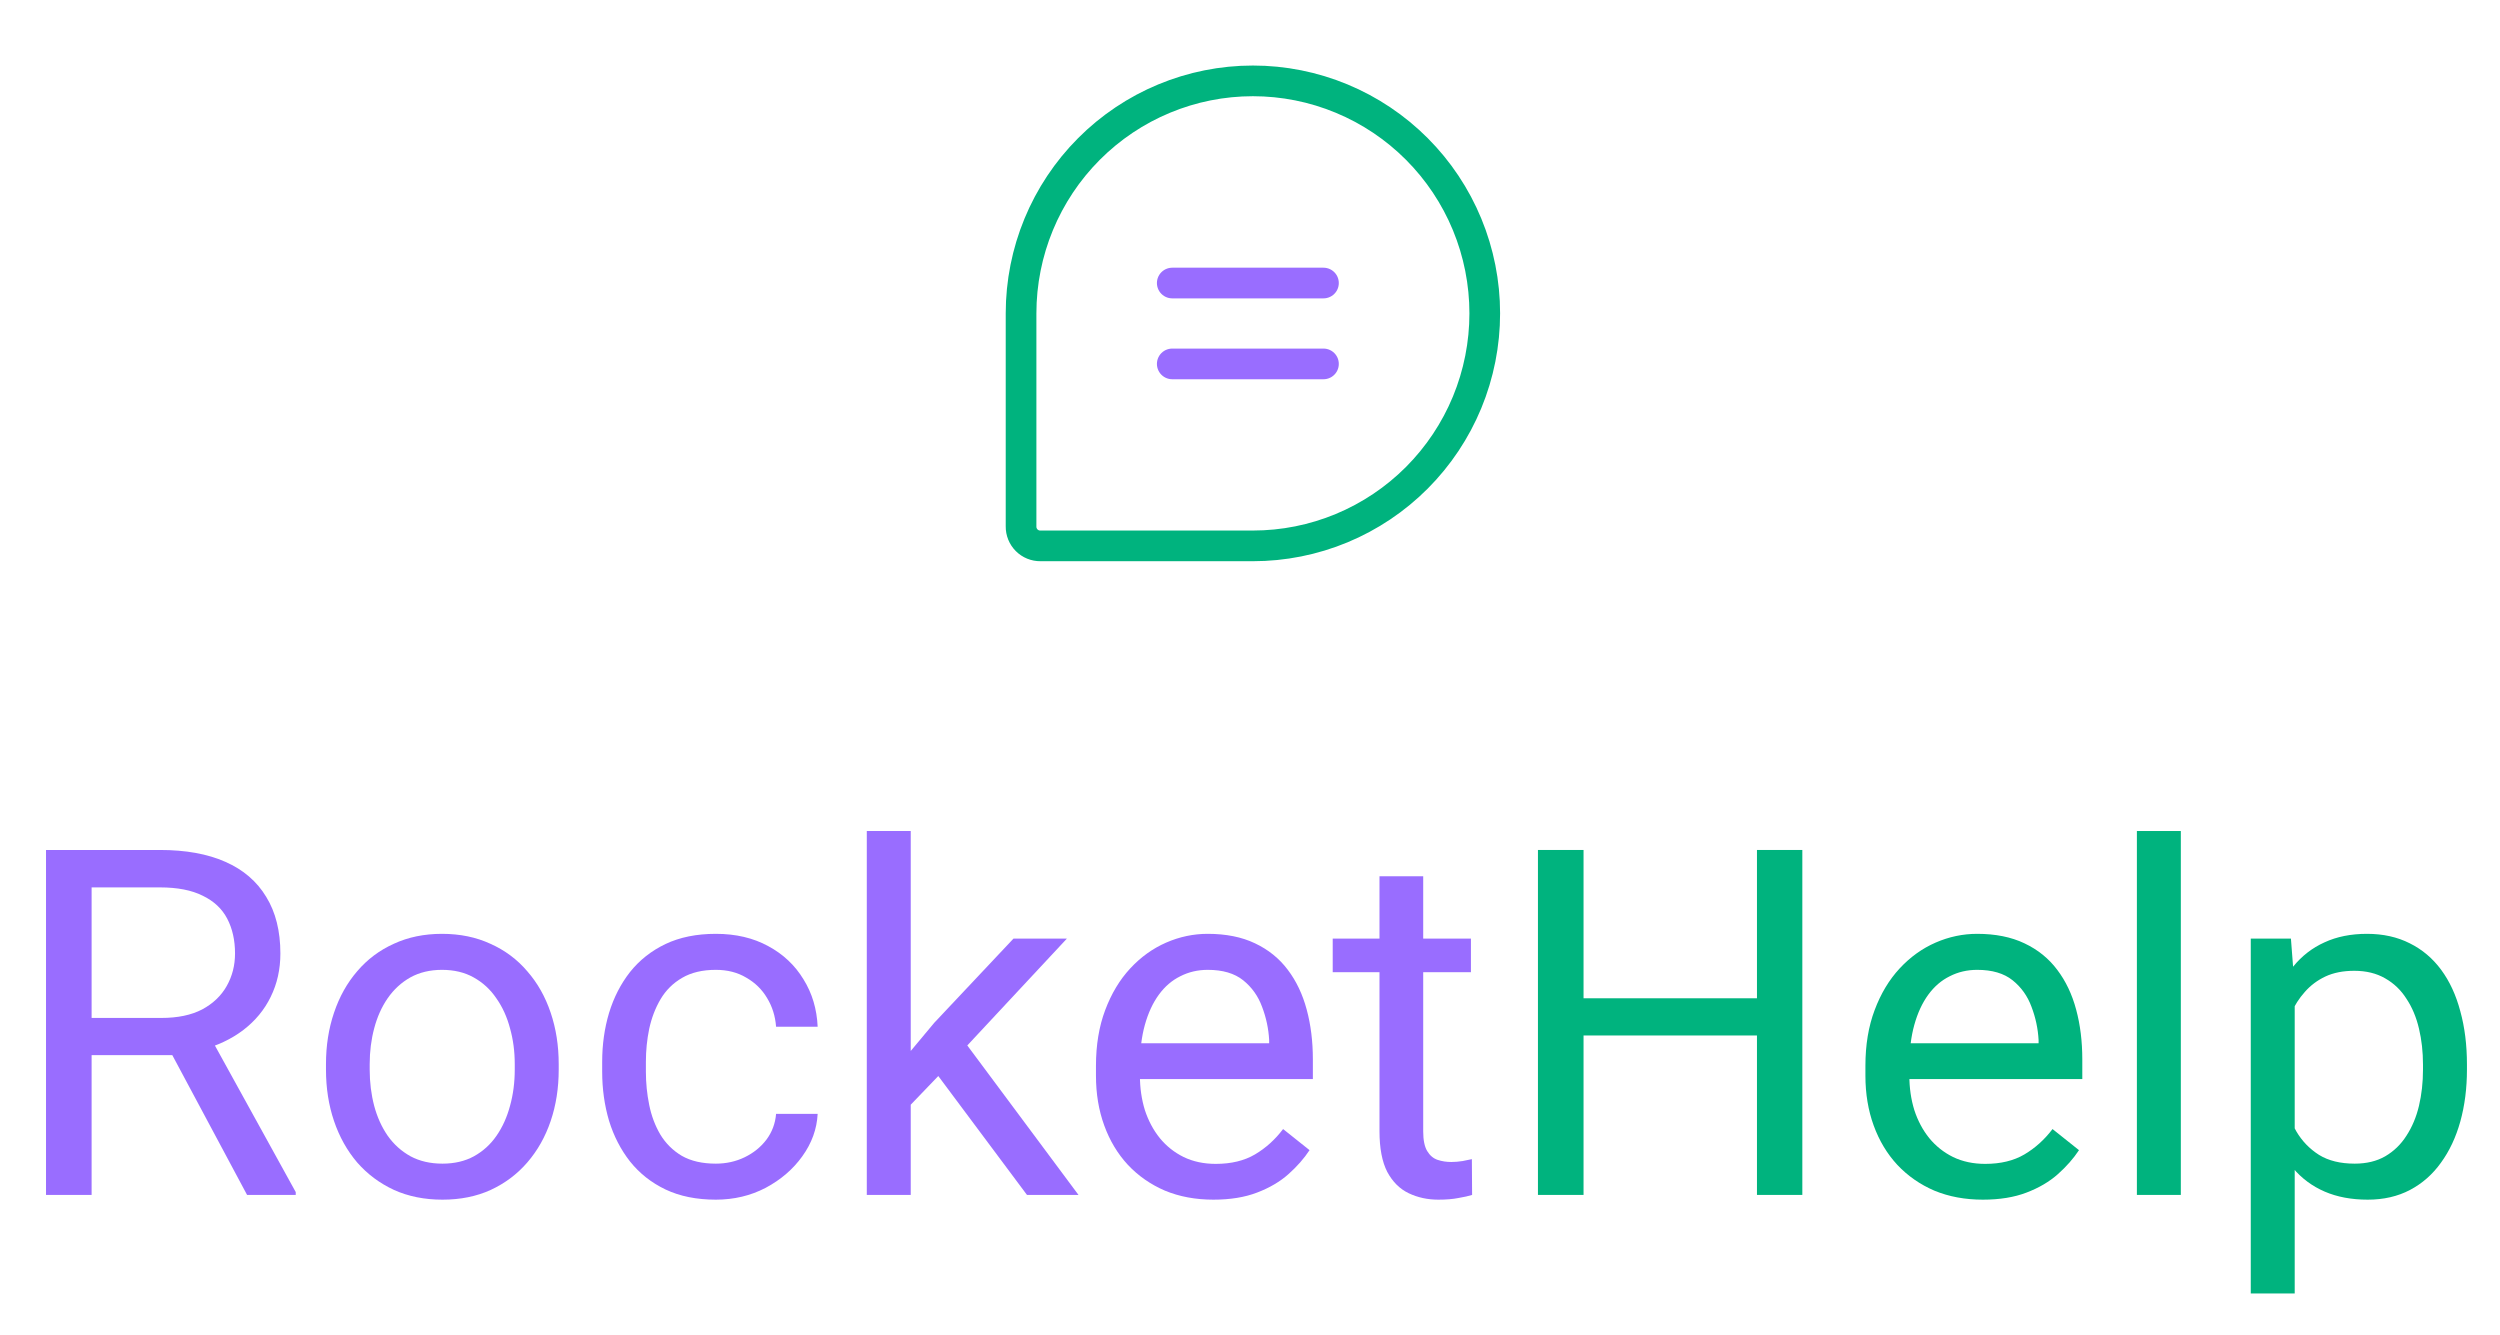
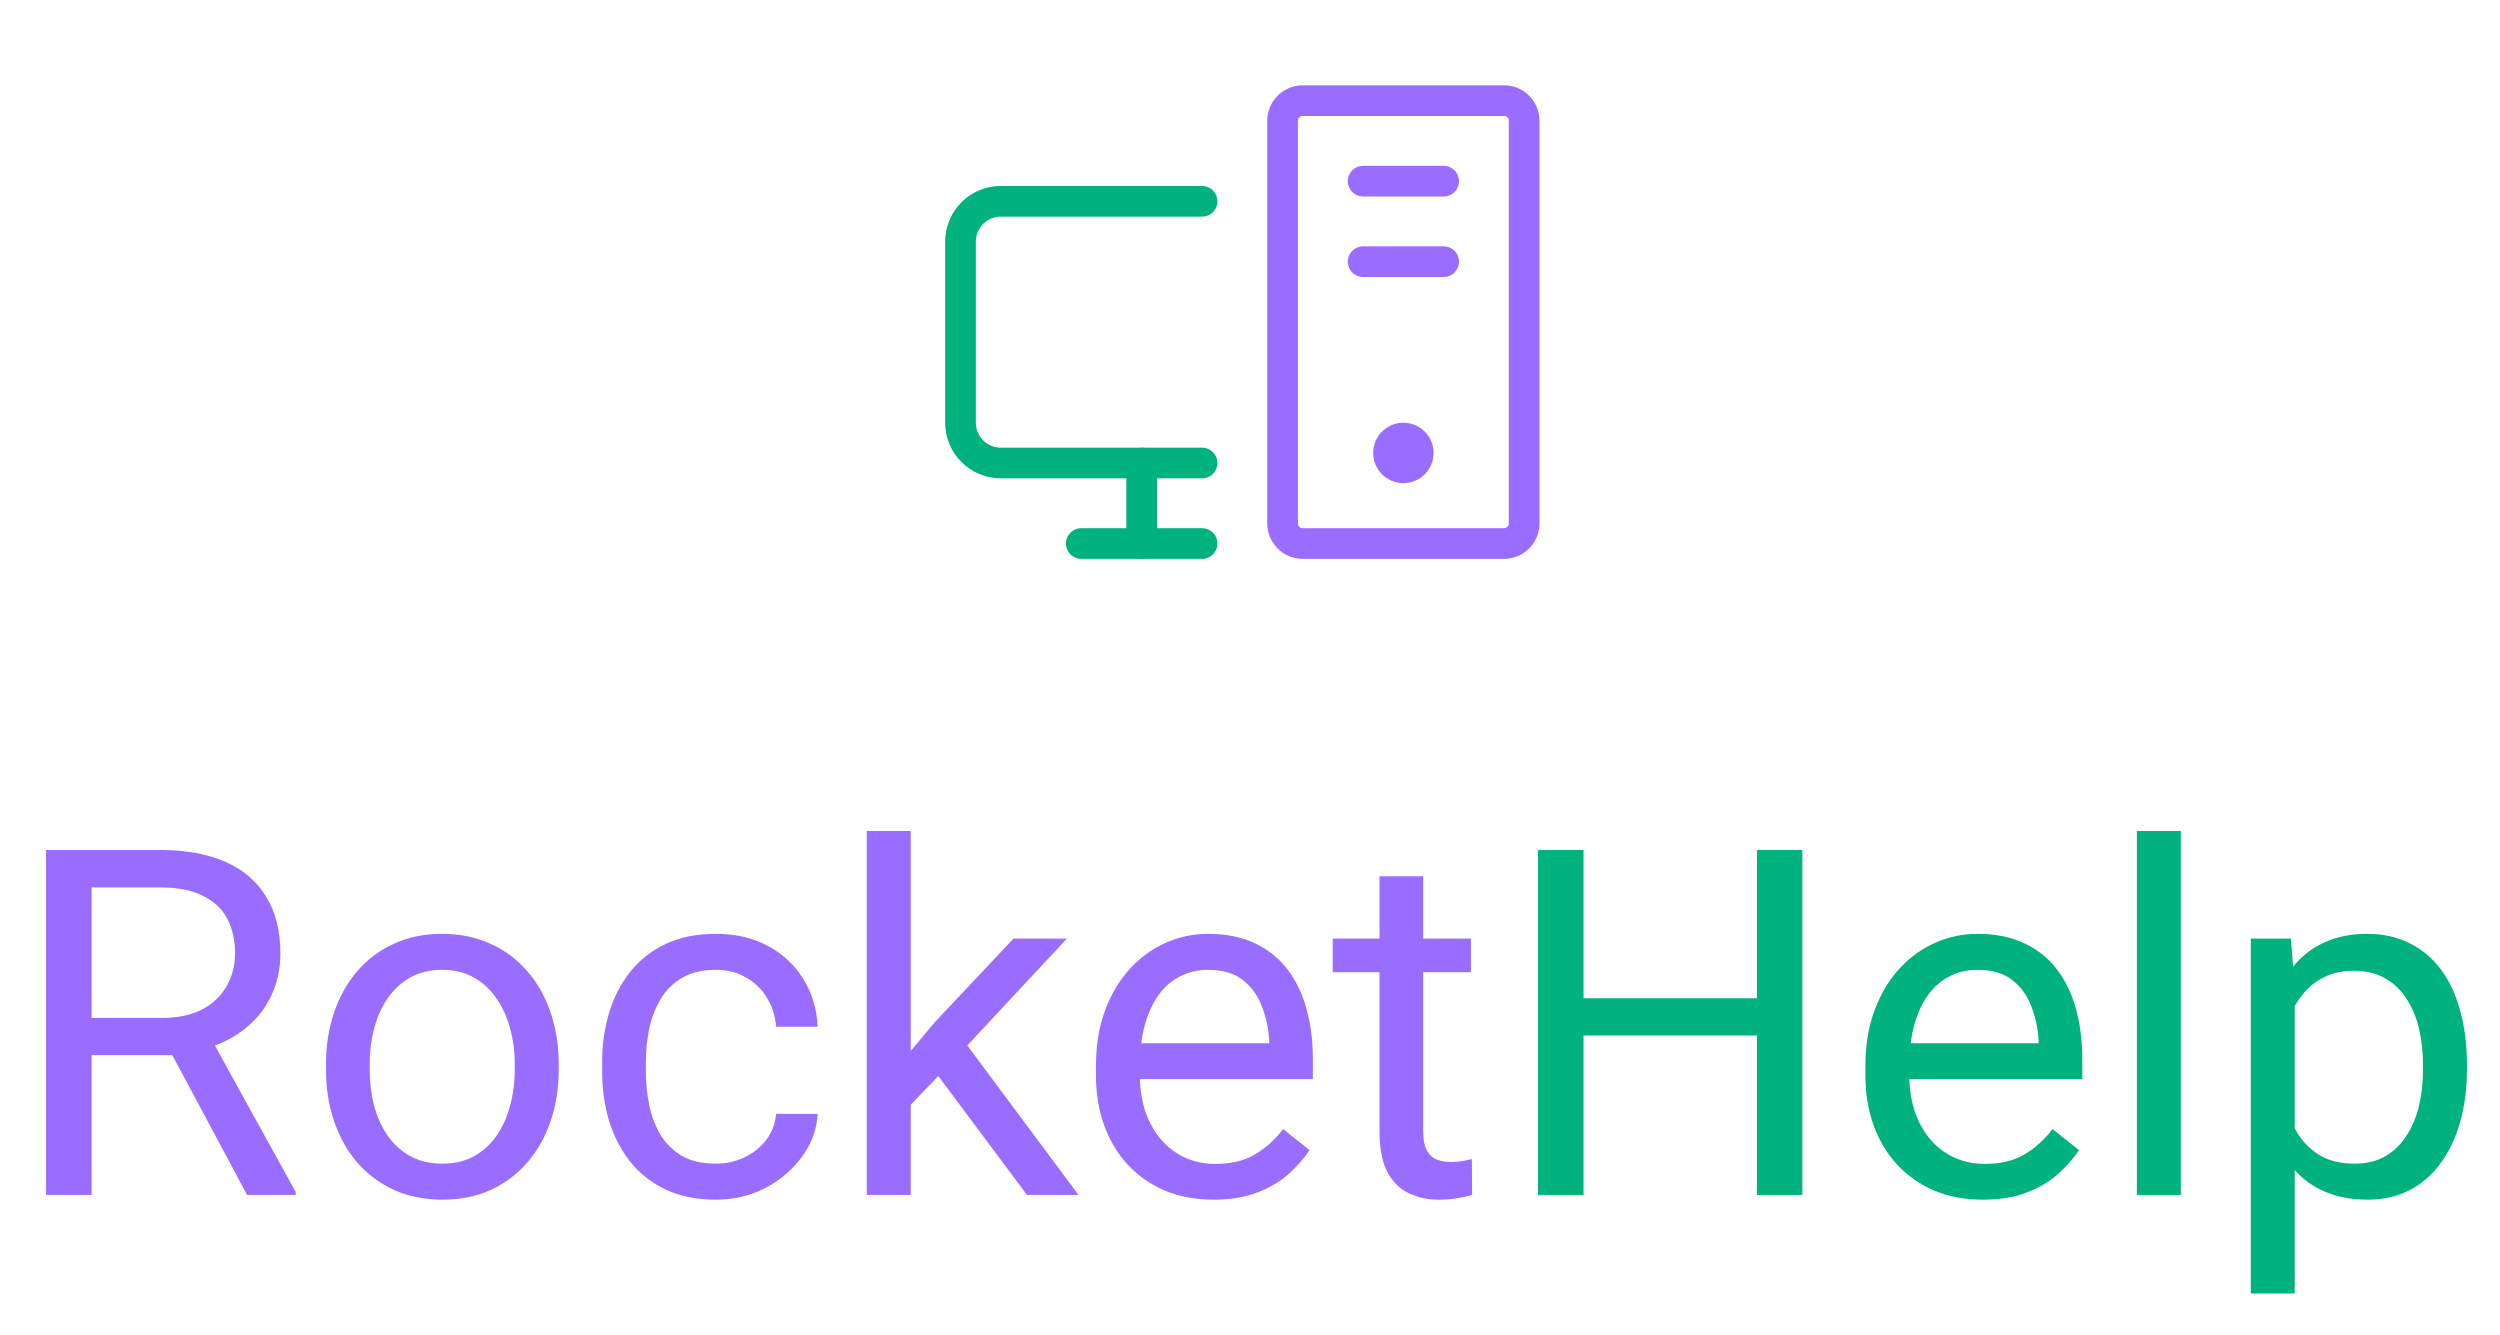
<svg xmlns="http://www.w3.org/2000/svg" width="163" height="87" viewBox="0 0 163 87" fill="none">
-   <path d="M81.689 35.591H67.838C67.671 35.593 67.505 35.562 67.351 35.499C67.196 35.436 67.056 35.343 66.938 35.224C66.82 35.106 66.727 34.965 66.664 34.81C66.602 34.655 66.57 34.489 66.573 34.322V20.432C66.573 16.411 68.165 12.556 71 9.713C73.835 6.87 77.68 5.273 81.689 5.273V5.273C83.675 5.273 85.64 5.665 87.474 6.427C89.308 7.188 90.975 8.305 92.379 9.713C93.782 11.12 94.896 12.791 95.656 14.631C96.415 16.47 96.806 18.441 96.806 20.432V20.432C96.806 22.422 96.415 24.394 95.656 26.233C94.896 28.072 93.782 29.743 92.379 31.151C90.975 32.559 89.308 33.675 87.474 34.437C85.64 35.199 83.675 35.591 81.689 35.591V35.591Z" stroke="#00B37E" stroke-width="2" stroke-linecap="round" stroke-linejoin="round" />
-   <path d="M76.431 18.454H86.29" stroke="#996DFF" stroke-width="2" stroke-linecap="round" stroke-linejoin="round" />
-   <path d="M76.431 23.727H86.29" stroke="#996DFF" stroke-width="2" stroke-linecap="round" stroke-linejoin="round" />
+   <path d="M78.375 30.188H65.25C64.554 30.188 63.886 29.911 63.394 29.419C62.902 28.926 62.625 28.259 62.625 27.562V15.75C62.625 15.054 62.902 14.386 63.394 13.894C63.886 13.402 64.554 13.125 65.25 13.125H78.375" stroke="#00B37E" stroke-width="2" stroke-linecap="round" stroke-linejoin="round" />
+   <path d="M78.375 35.438H70.5" stroke="#00B37E" stroke-width="2" stroke-linecap="round" stroke-linejoin="round" />
+   <path d="M94.125 11.812H88.875" stroke="#996DFF" stroke-width="2" stroke-linecap="round" stroke-linejoin="round" />
+   <path d="M94.125 17.062H88.875" stroke="#996DFF" stroke-width="2" stroke-linecap="round" stroke-linejoin="round" />
+   <path d="M98.062 6.562H84.938C84.213 6.562 83.625 7.15 83.625 7.875V34.125C83.625 34.85 84.213 35.438 84.938 35.438H98.062C98.787 35.438 99.375 34.85 99.375 34.125V7.875C99.375 7.15 98.787 6.562 98.062 6.562Z" stroke="#996DFF" stroke-width="2" stroke-linecap="round" stroke-linejoin="round" />
+   <path d="M74.438 30.188V35.438" stroke="#00B37E" stroke-width="2" stroke-linecap="round" stroke-linejoin="round" />
+   <path d="M91.5 31.5C92.587 31.5 93.469 30.619 93.469 29.531C93.469 28.444 92.587 27.562 91.5 27.562C90.413 27.562 89.531 28.444 89.531 29.531C89.531 30.619 90.413 31.5 91.5 31.5Z" fill="#996DFF" />
  <path d="M3 55.418H10.425C12.109 55.418 13.531 55.675 14.692 56.19C15.863 56.705 16.751 57.467 17.357 58.476C17.973 59.475 18.281 60.706 18.281 62.168C18.281 63.198 18.071 64.14 17.65 64.995C17.239 65.84 16.643 66.56 15.863 67.158C15.092 67.745 14.168 68.182 13.09 68.471L12.258 68.795H5.28L5.249 66.37H10.517C11.585 66.37 12.474 66.184 13.182 65.814C13.891 65.433 14.425 64.923 14.784 64.284C15.144 63.646 15.324 62.941 15.324 62.168C15.324 61.303 15.154 60.546 14.815 59.897C14.476 59.249 13.942 58.749 13.213 58.399C12.494 58.038 11.565 57.858 10.425 57.858H5.973V77.909H3V55.418ZM16.109 77.909L10.656 67.714L13.752 67.698L19.282 77.724V77.909H16.109Z" fill="#996DFF" />
  <path d="M21.254 69.737V69.382C21.254 68.177 21.429 67.06 21.778 66.03C22.127 64.99 22.63 64.089 23.288 63.327C23.945 62.554 24.741 61.957 25.675 61.535C26.61 61.102 27.657 60.886 28.818 60.886C29.989 60.886 31.041 61.102 31.976 61.535C32.921 61.957 33.722 62.554 34.379 63.327C35.047 64.089 35.555 64.99 35.904 66.03C36.253 67.06 36.428 68.177 36.428 69.382V69.737C36.428 70.942 36.253 72.06 35.904 73.09C35.555 74.119 35.047 75.02 34.379 75.793C33.722 76.555 32.926 77.152 31.991 77.585C31.067 78.007 30.02 78.218 28.849 78.218C27.678 78.218 26.625 78.007 25.691 77.585C24.756 77.152 23.955 76.555 23.288 75.793C22.63 75.02 22.127 74.119 21.778 73.09C21.429 72.06 21.254 70.942 21.254 69.737ZM24.104 69.382V69.737C24.104 70.572 24.202 71.359 24.397 72.101C24.592 72.832 24.885 73.481 25.275 74.047C25.675 74.614 26.174 75.062 26.769 75.391C27.365 75.71 28.058 75.87 28.849 75.87C29.629 75.87 30.312 75.71 30.898 75.391C31.493 75.062 31.986 74.614 32.376 74.047C32.767 73.481 33.059 72.832 33.254 72.101C33.46 71.359 33.562 70.572 33.562 69.737V69.382C33.562 68.558 33.46 67.781 33.254 67.049C33.059 66.308 32.761 65.654 32.361 65.088C31.971 64.511 31.478 64.058 30.882 63.728C30.297 63.399 29.609 63.234 28.818 63.234C28.037 63.234 27.349 63.399 26.754 63.728C26.168 64.058 25.675 64.511 25.275 65.088C24.885 65.654 24.592 66.308 24.397 67.049C24.202 67.781 24.104 68.558 24.104 69.382Z" fill="#996DFF" />
  <path d="M46.672 75.87C47.349 75.87 47.976 75.731 48.551 75.453C49.126 75.175 49.599 74.794 49.968 74.31C50.338 73.816 50.548 73.254 50.6 72.626H53.311C53.26 73.615 52.926 74.536 52.31 75.391C51.704 76.236 50.908 76.921 49.922 77.446C48.936 77.961 47.853 78.218 46.672 78.218C45.419 78.218 44.325 77.997 43.391 77.554C42.466 77.111 41.696 76.503 41.08 75.731C40.474 74.959 40.017 74.073 39.709 73.074C39.411 72.065 39.262 70.999 39.262 69.876V69.228C39.262 68.105 39.411 67.044 39.709 66.046C40.017 65.036 40.474 64.145 41.08 63.373C41.696 62.601 42.466 61.993 43.391 61.55C44.325 61.107 45.419 60.886 46.672 60.886C47.976 60.886 49.116 61.154 50.092 61.689C51.067 62.215 51.832 62.935 52.387 63.852C52.952 64.758 53.26 65.788 53.311 66.941H50.6C50.548 66.251 50.353 65.628 50.014 65.072C49.686 64.516 49.234 64.073 48.659 63.744C48.094 63.404 47.432 63.234 46.672 63.234C45.799 63.234 45.065 63.409 44.469 63.759C43.883 64.099 43.416 64.562 43.067 65.15C42.728 65.726 42.482 66.37 42.328 67.08C42.184 67.781 42.112 68.496 42.112 69.228V69.876C42.112 70.608 42.184 71.329 42.328 72.039C42.471 72.75 42.713 73.393 43.052 73.97C43.401 74.547 43.868 75.01 44.453 75.36C45.049 75.7 45.788 75.87 46.672 75.87Z" fill="#996DFF" />
  <path d="M59.38 54.182V77.909H56.515V54.182H59.38ZM69.563 61.195L62.292 68.996L58.225 73.228L57.994 70.185L60.906 66.694L66.081 61.195H69.563ZM66.959 77.909L61.013 69.938L62.492 67.389L70.318 77.909H66.959Z" fill="#996DFF" />
  <path d="M79.114 78.218C77.953 78.218 76.9 78.022 75.956 77.631C75.021 77.229 74.215 76.668 73.537 75.947C72.87 75.226 72.356 74.372 71.997 73.383C71.637 72.394 71.457 71.313 71.457 70.139V69.49C71.457 68.131 71.658 66.921 72.058 65.86C72.459 64.789 73.003 63.883 73.691 63.141C74.379 62.4 75.16 61.839 76.033 61.458C76.906 61.077 77.809 60.886 78.744 60.886C79.935 60.886 80.962 61.092 81.825 61.504C82.698 61.916 83.411 62.492 83.966 63.234C84.52 63.965 84.931 64.83 85.198 65.829C85.465 66.818 85.599 67.899 85.599 69.073V70.355H73.152V68.023H82.749V67.806C82.708 67.065 82.554 66.344 82.287 65.644C82.03 64.944 81.619 64.367 81.055 63.914C80.49 63.461 79.719 63.234 78.744 63.234C78.097 63.234 77.501 63.373 76.957 63.651C76.413 63.919 75.945 64.32 75.555 64.856C75.165 65.391 74.862 66.046 74.646 66.818C74.431 67.59 74.323 68.481 74.323 69.49V70.139C74.323 70.932 74.431 71.679 74.646 72.379C74.872 73.069 75.196 73.677 75.617 74.202C76.048 74.727 76.567 75.139 77.173 75.438C77.789 75.736 78.487 75.885 79.268 75.885C80.274 75.885 81.126 75.68 81.825 75.268C82.523 74.856 83.134 74.305 83.658 73.615L85.383 74.99C85.024 75.535 84.567 76.055 84.012 76.55C83.458 77.044 82.775 77.446 81.963 77.755C81.162 78.064 80.212 78.218 79.114 78.218Z" fill="#996DFF" />
  <path d="M95.904 61.195V63.389H86.893V61.195H95.904ZM89.943 57.132H92.793V73.769C92.793 74.336 92.88 74.763 93.055 75.051C93.229 75.34 93.455 75.53 93.732 75.623C94.01 75.716 94.308 75.762 94.626 75.762C94.862 75.762 95.109 75.741 95.365 75.7C95.632 75.649 95.833 75.607 95.966 75.576L95.981 77.909C95.755 77.981 95.458 78.048 95.088 78.11C94.729 78.182 94.292 78.218 93.779 78.218C93.08 78.218 92.438 78.079 91.853 77.801C91.268 77.523 90.8 77.059 90.451 76.411C90.112 75.752 89.943 74.866 89.943 73.754V57.132Z" fill="#996DFF" />
  <path d="M114.924 65.088V67.513H102.785V65.088H114.924ZM103.247 55.418V77.909H100.274V55.418H103.247ZM117.512 55.418V77.909H114.554V55.418H117.512Z" fill="#00B37E" />
  <path d="M129.281 78.218C128.12 78.218 127.068 78.022 126.123 77.631C125.188 77.229 124.382 76.668 123.704 75.947C123.037 75.226 122.523 74.372 122.164 73.383C121.805 72.394 121.625 71.313 121.625 70.139V69.49C121.625 68.131 121.825 66.921 122.226 65.86C122.626 64.789 123.17 63.883 123.858 63.141C124.547 62.4 125.327 61.839 126.2 61.458C127.073 61.077 127.977 60.886 128.911 60.886C130.102 60.886 131.129 61.092 131.992 61.504C132.865 61.916 133.579 62.492 134.133 63.234C134.688 63.965 135.099 64.83 135.366 65.829C135.633 66.818 135.766 67.899 135.766 69.073V70.355H123.319V68.023H132.916V67.806C132.875 67.065 132.721 66.344 132.454 65.644C132.197 64.944 131.787 64.367 131.222 63.914C130.657 63.461 129.887 63.234 128.911 63.234C128.264 63.234 127.668 63.373 127.124 63.651C126.58 63.919 126.113 64.32 125.722 64.856C125.332 65.391 125.029 66.046 124.814 66.818C124.598 67.59 124.49 68.481 124.49 69.49V70.139C124.49 70.932 124.598 71.679 124.814 72.379C125.039 73.069 125.363 73.677 125.784 74.202C126.215 74.727 126.734 75.139 127.34 75.438C127.956 75.736 128.654 75.885 129.435 75.885C130.441 75.885 131.294 75.68 131.992 75.268C132.69 74.856 133.301 74.305 133.825 73.615L135.55 74.99C135.191 75.535 134.734 76.055 134.179 76.55C133.625 77.044 132.942 77.446 132.131 77.755C131.33 78.064 130.38 78.218 129.281 78.218Z" fill="#00B37E" />
  <path d="M142.19 54.182V77.909H139.325V54.182H142.19Z" fill="#00B37E" />
  <path d="M149.615 64.408V84.335H146.75V61.195H149.368L149.615 64.408ZM160.845 69.413V69.737C160.845 70.953 160.701 72.08 160.413 73.12C160.126 74.15 159.705 75.046 159.15 75.808C158.606 76.57 157.933 77.162 157.132 77.585C156.331 78.007 155.412 78.218 154.375 78.218C153.317 78.218 152.382 78.043 151.571 77.693C150.76 77.343 150.072 76.833 149.507 76.163C148.942 75.494 148.49 74.691 148.151 73.754C147.823 72.817 147.597 71.761 147.474 70.587V68.857C147.597 67.621 147.828 66.514 148.167 65.536C148.506 64.557 148.952 63.723 149.507 63.033C150.072 62.333 150.755 61.803 151.556 61.442C152.357 61.071 153.281 60.886 154.329 60.886C155.376 60.886 156.305 61.092 157.117 61.504C157.928 61.906 158.611 62.482 159.166 63.234C159.72 63.986 160.136 64.887 160.413 65.937C160.701 66.978 160.845 68.136 160.845 69.413ZM157.979 69.737V69.413C157.979 68.579 157.892 67.796 157.717 67.065C157.543 66.323 157.271 65.675 156.901 65.119C156.542 64.552 156.079 64.109 155.515 63.79C154.95 63.461 154.277 63.296 153.497 63.296C152.778 63.296 152.151 63.419 151.617 63.667C151.094 63.914 150.647 64.248 150.277 64.671C149.907 65.083 149.604 65.556 149.368 66.092C149.142 66.617 148.973 67.163 148.86 67.729V71.73C149.065 72.451 149.353 73.131 149.723 73.769C150.092 74.397 150.585 74.907 151.201 75.299C151.818 75.68 152.593 75.87 153.527 75.87C154.298 75.87 154.96 75.71 155.515 75.391C156.079 75.062 156.542 74.614 156.901 74.047C157.271 73.481 157.543 72.832 157.717 72.101C157.892 71.359 157.979 70.572 157.979 69.737Z" fill="#00B37E" />
</svg>
